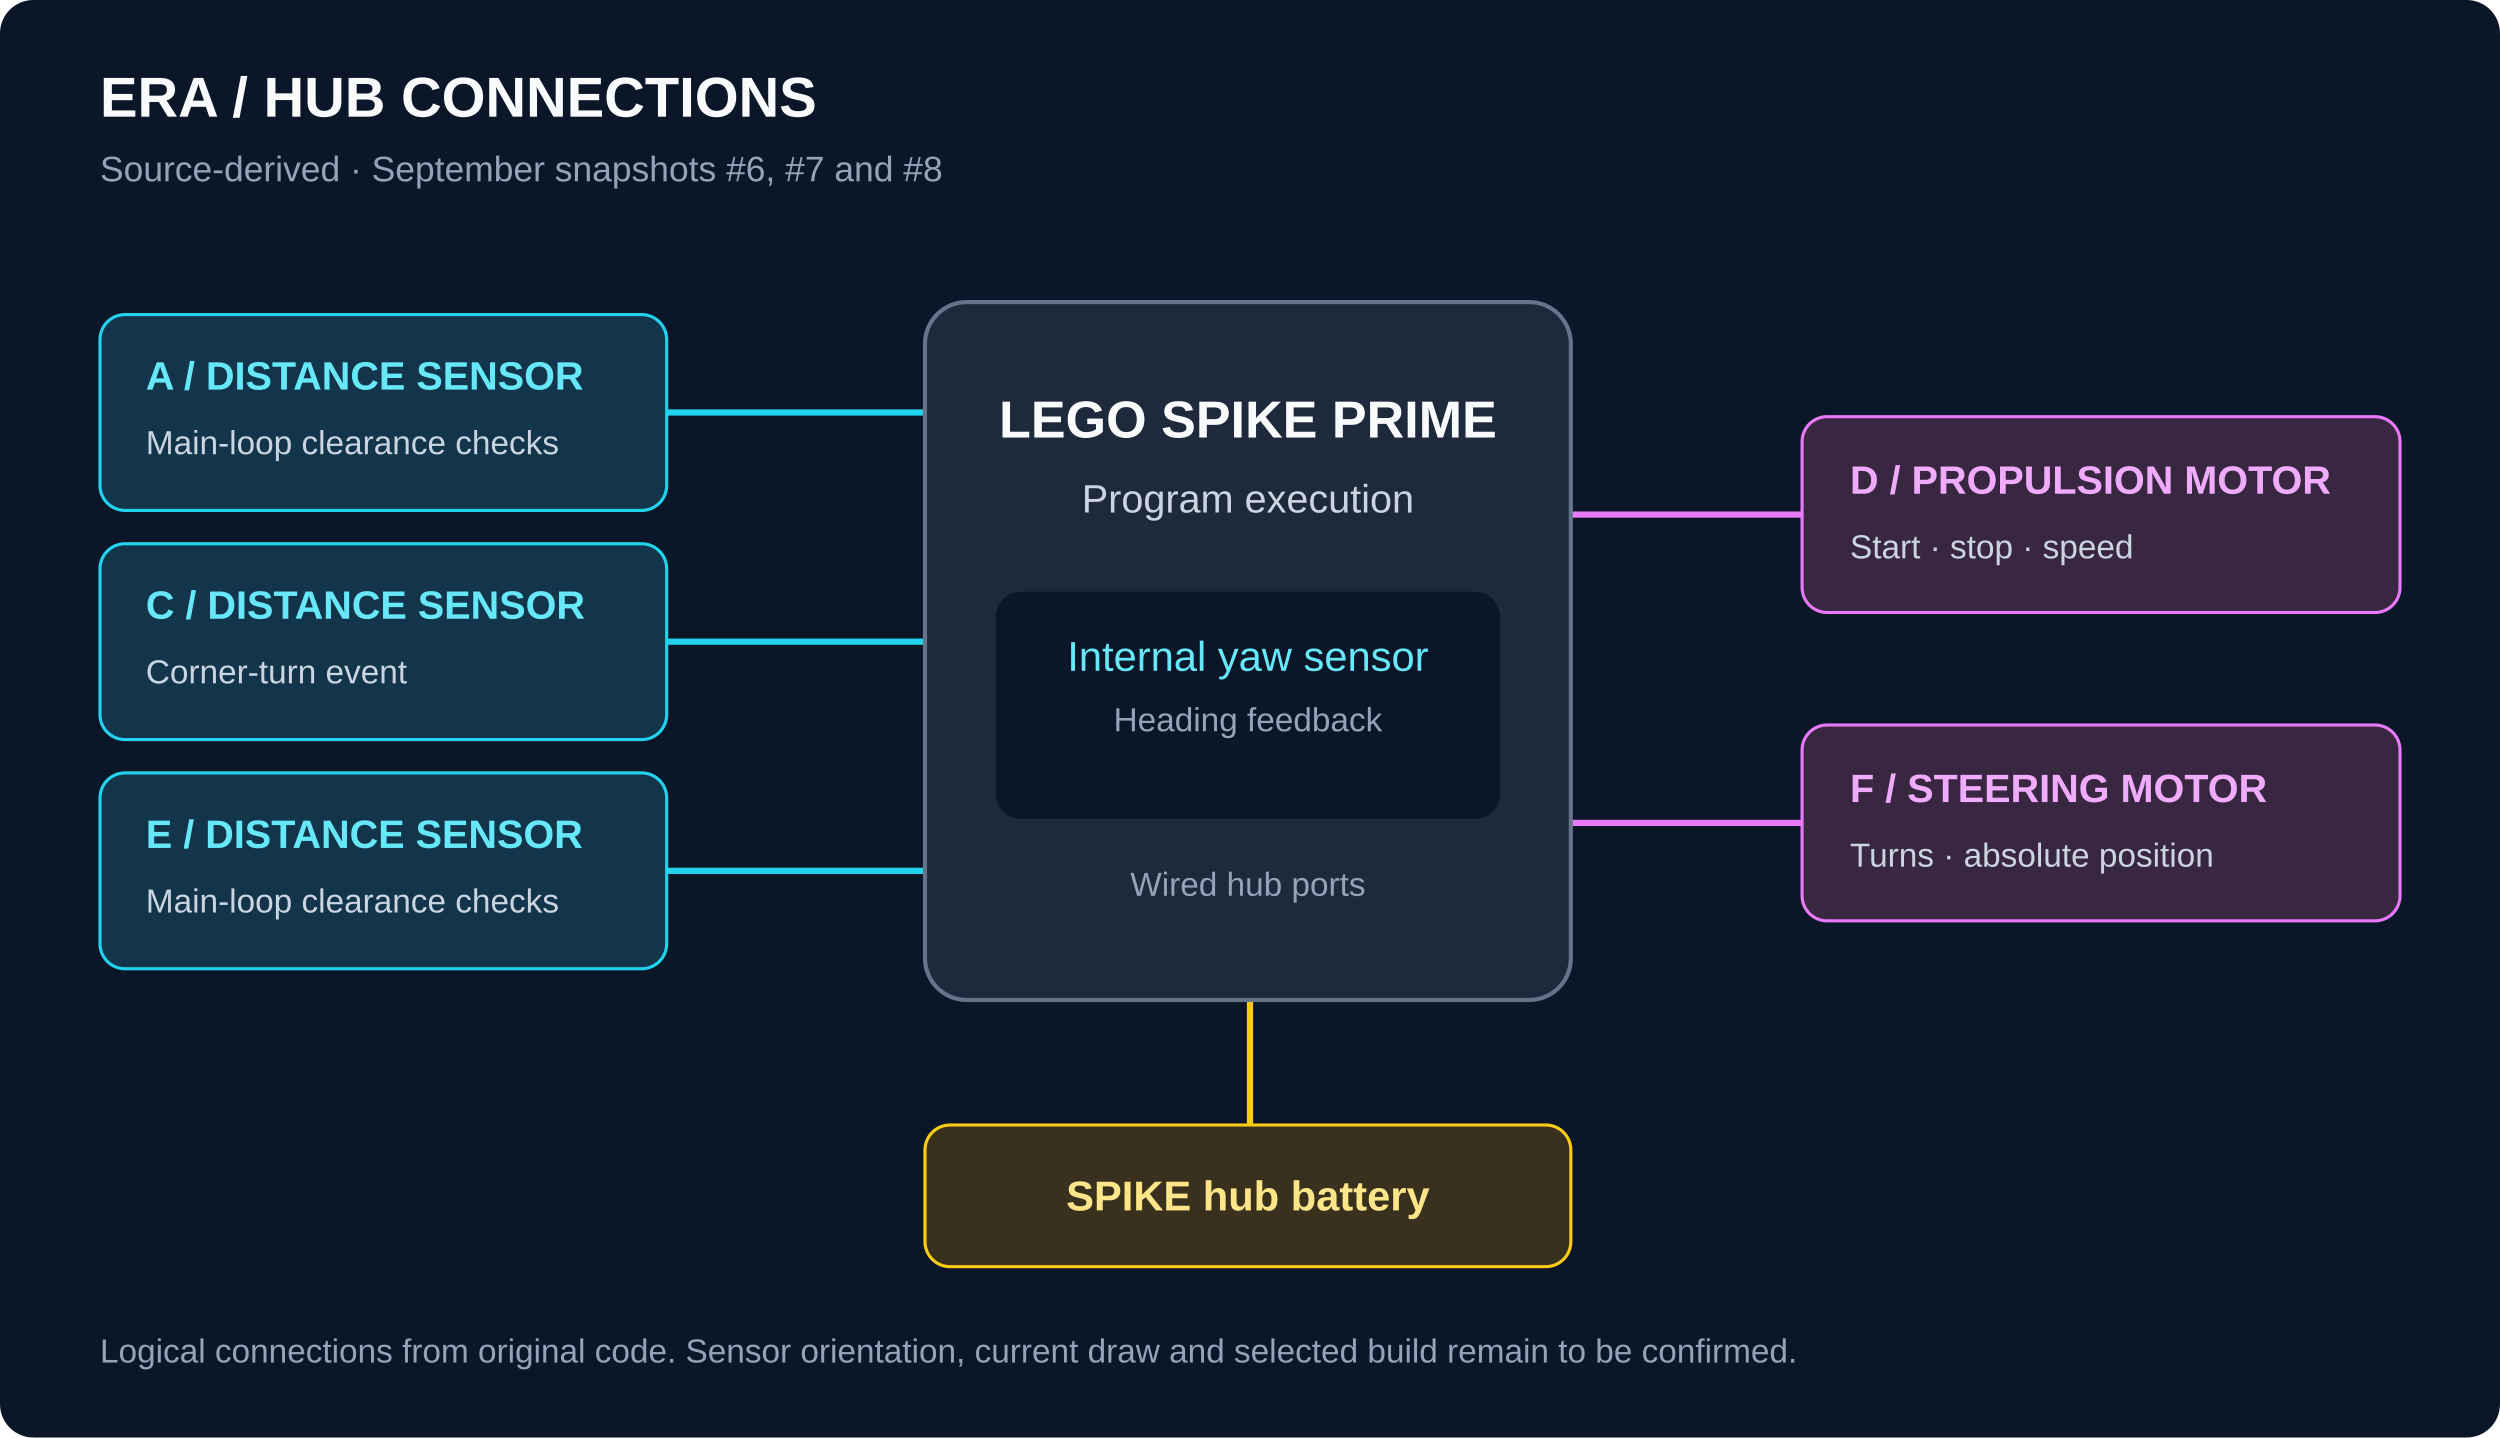
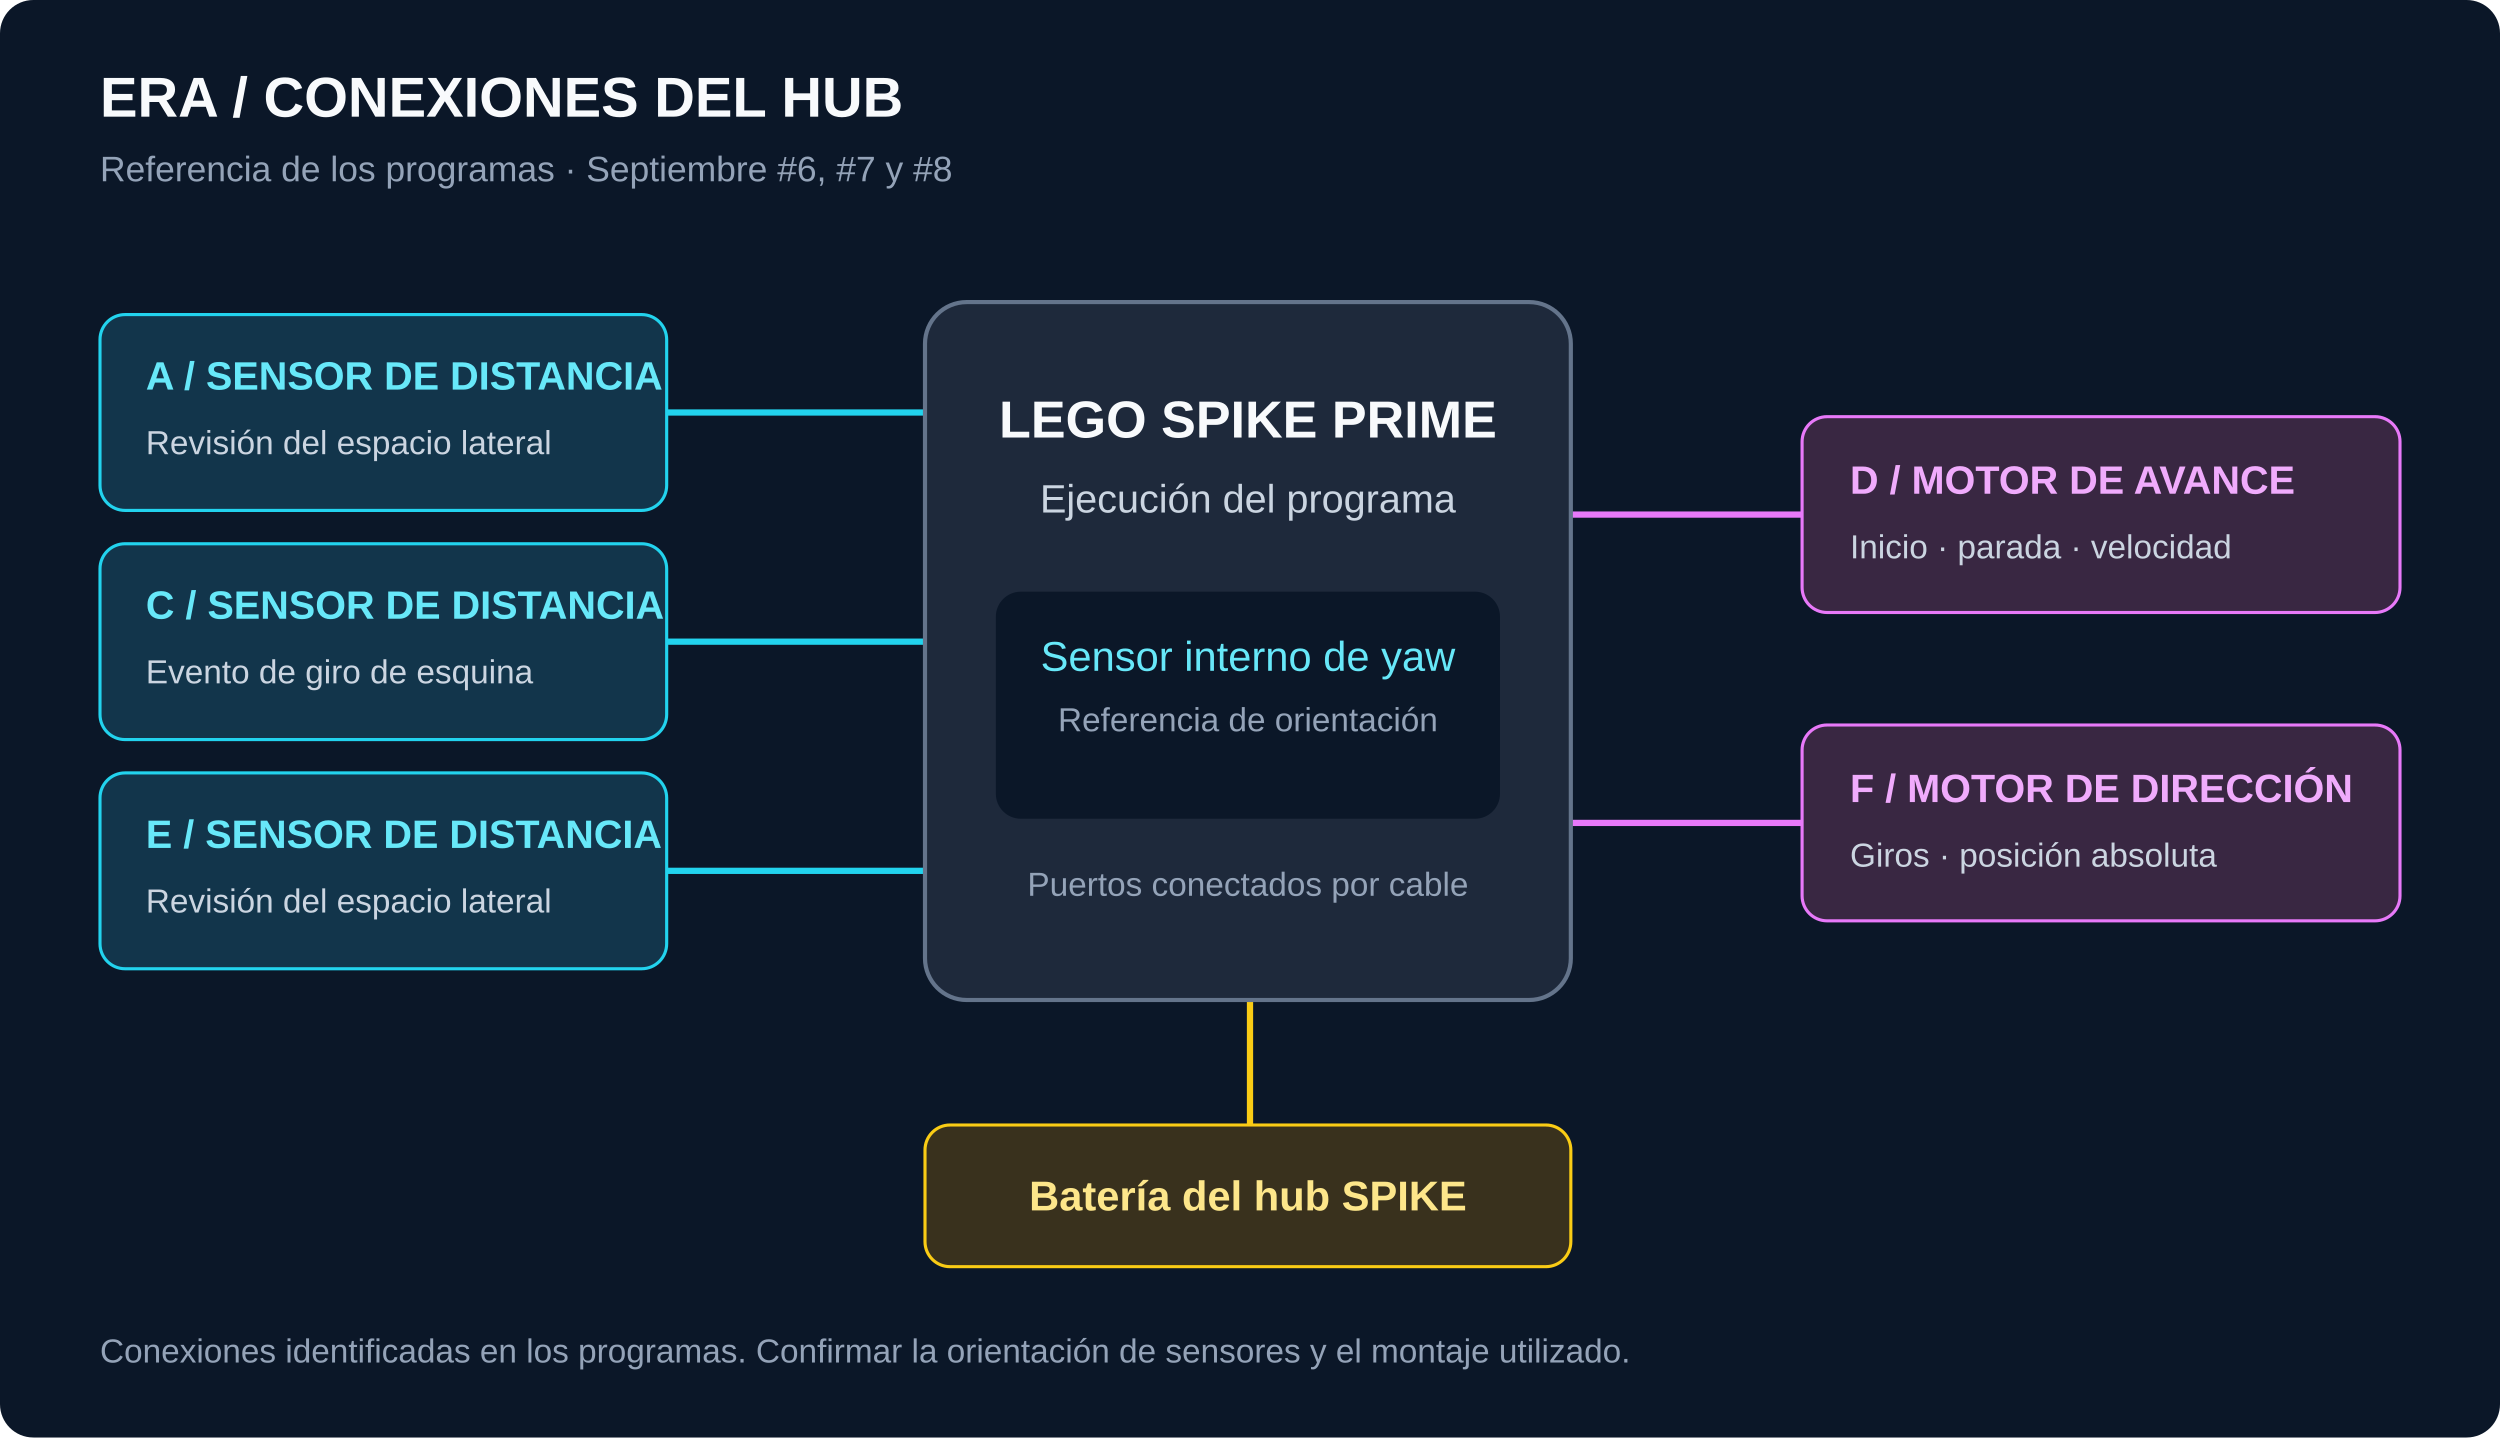
<svg xmlns="http://www.w3.org/2000/svg" width="1200" height="690" viewBox="0 0 1200 690" role="img" aria-labelledby="title desc">
  <rect width="1200" height="690" rx="16" fill="#0b1728" />
  <g font-family="Segoe UI,Arial,sans-serif">
-     <text x="48" y="56" fill="#f8fafc" font-size="27" font-weight="700">ERA / HUB CONNECTIONS</text>
-     <text x="48" y="87" fill="#94a3b8" font-size="17">Source-derived · September snapshots #6, #7 and #8</text>
+     <text x="48" y="56" fill="#f8fafc" font-size="27" font-weight="700">ERA / CONEXIONES DEL HUB</text>
+     <text x="48" y="87" fill="#94a3b8" font-size="17">Referencia de los programas · Septiembre #6, #7 y #8</text>
    <g fill="none" stroke-width="3">
      <path d="M320 198H444" stroke="#22d3ee" />
      <path d="M320 308H444" stroke="#22d3ee" />
      <path d="M320 418H444" stroke="#22d3ee" />
      <path d="M754 247H865" stroke="#e879f9" />
      <path d="M754 395H865" stroke="#e879f9" />
      <path d="M600 540V480" stroke="#facc15" />
    </g>
    <g fill="#12354b" stroke="#22d3ee" stroke-width="1.5">
      <rect x="48" y="151" width="272" height="94" rx="12" />
      <rect x="48" y="261" width="272" height="94" rx="12" />
      <rect x="48" y="371" width="272" height="94" rx="12" />
    </g>
    <g fill="#67e8f9" font-size="19" font-weight="700">
-       <text x="70" y="187">A / DISTANCE SENSOR</text>
-       <text x="70" y="297">C / DISTANCE SENSOR</text>
-       <text x="70" y="407">E / DISTANCE SENSOR</text>
+       <text x="70" y="187">A / SENSOR DE DISTANCIA</text>
+       <text x="70" y="297">C / SENSOR DE DISTANCIA</text>
+       <text x="70" y="407">E / SENSOR DE DISTANCIA</text>
    </g>
    <g fill="#cbd5e1" font-size="16">
-       <text x="70" y="218">Main-loop clearance checks</text>
-       <text x="70" y="328">Corner-turn event</text>
-       <text x="70" y="438">Main-loop clearance checks</text>
+       <text x="70" y="218">Revisión del espacio lateral</text>
+       <text x="70" y="328">Evento de giro de esquina</text>
+       <text x="70" y="438">Revisión del espacio lateral</text>
    </g>
    <rect x="444" y="145" width="310" height="335" rx="20" fill="#1e293b" stroke="#64748b" stroke-width="2" />
    <text x="599" y="210" text-anchor="middle" fill="#f8fafc" font-size="25" font-weight="700">LEGO SPIKE PRIME</text>
-     <text x="599" y="246" text-anchor="middle" fill="#cbd5e1" font-size="19">Program execution</text>
+     <text x="599" y="246" text-anchor="middle" fill="#cbd5e1" font-size="19">Ejecución del programa</text>
    <rect x="478" y="284" width="242" height="109" rx="12" fill="#0b1728" />
-     <text x="599" y="322" text-anchor="middle" fill="#67e8f9" font-size="20">Internal yaw sensor</text>
-     <text x="599" y="351" text-anchor="middle" fill="#94a3b8" font-size="16">Heading feedback</text>
-     <text x="599" y="430" text-anchor="middle" fill="#94a3b8" font-size="16">Wired hub ports</text>
+     <text x="599" y="322" text-anchor="middle" fill="#67e8f9" font-size="20">Sensor interno de yaw</text>
+     <text x="599" y="351" text-anchor="middle" fill="#94a3b8" font-size="16">Referencia de orientación</text>
+     <text x="599" y="430" text-anchor="middle" fill="#94a3b8" font-size="16">Puertos conectados por cable</text>
    <g fill="#392742" stroke="#e879f9" stroke-width="1.5">
      <rect x="865" y="200" width="287" height="94" rx="12" />
      <rect x="865" y="348" width="287" height="94" rx="12" />
    </g>
-     <text x="888" y="237" fill="#f0abfc" font-size="19" font-weight="700">D / PROPULSION MOTOR</text>
-     <text x="888" y="268" fill="#cbd5e1" font-size="16">Start · stop · speed</text>
-     <text x="888" y="385" fill="#f0abfc" font-size="19" font-weight="700">F / STEERING MOTOR</text>
-     <text x="888" y="416" fill="#cbd5e1" font-size="16">Turns · absolute position</text>
+     <text x="888" y="237" fill="#f0abfc" font-size="19" font-weight="700">D / MOTOR DE AVANCE</text>
+     <text x="888" y="268" fill="#cbd5e1" font-size="16">Inicio · parada · velocidad</text>
+     <text x="888" y="385" fill="#f0abfc" font-size="19" font-weight="700">F / MOTOR DE DIRECCIÓN</text>
+     <text x="888" y="416" fill="#cbd5e1" font-size="16">Giros · posición absoluta</text>
    <rect x="444" y="540" width="310" height="68" rx="12" fill="#39311d" stroke="#facc15" stroke-width="1.5" />
-     <text x="599" y="581" text-anchor="middle" fill="#fde68a" font-size="20" font-weight="700">SPIKE hub battery</text>
-     <text x="48" y="654" fill="#94a3b8" font-size="16">Logical connections from original code. Sensor orientation, current draw and selected build remain to be confirmed.</text>
+     <text x="599" y="581" text-anchor="middle" fill="#fde68a" font-size="20" font-weight="700">Batería del hub SPIKE</text>
+     <text x="48" y="654" fill="#94a3b8" font-size="16">Conexiones identificadas en los programas. Confirmar la orientación de sensores y el montaje utilizado.</text>
  </g>
</svg>
